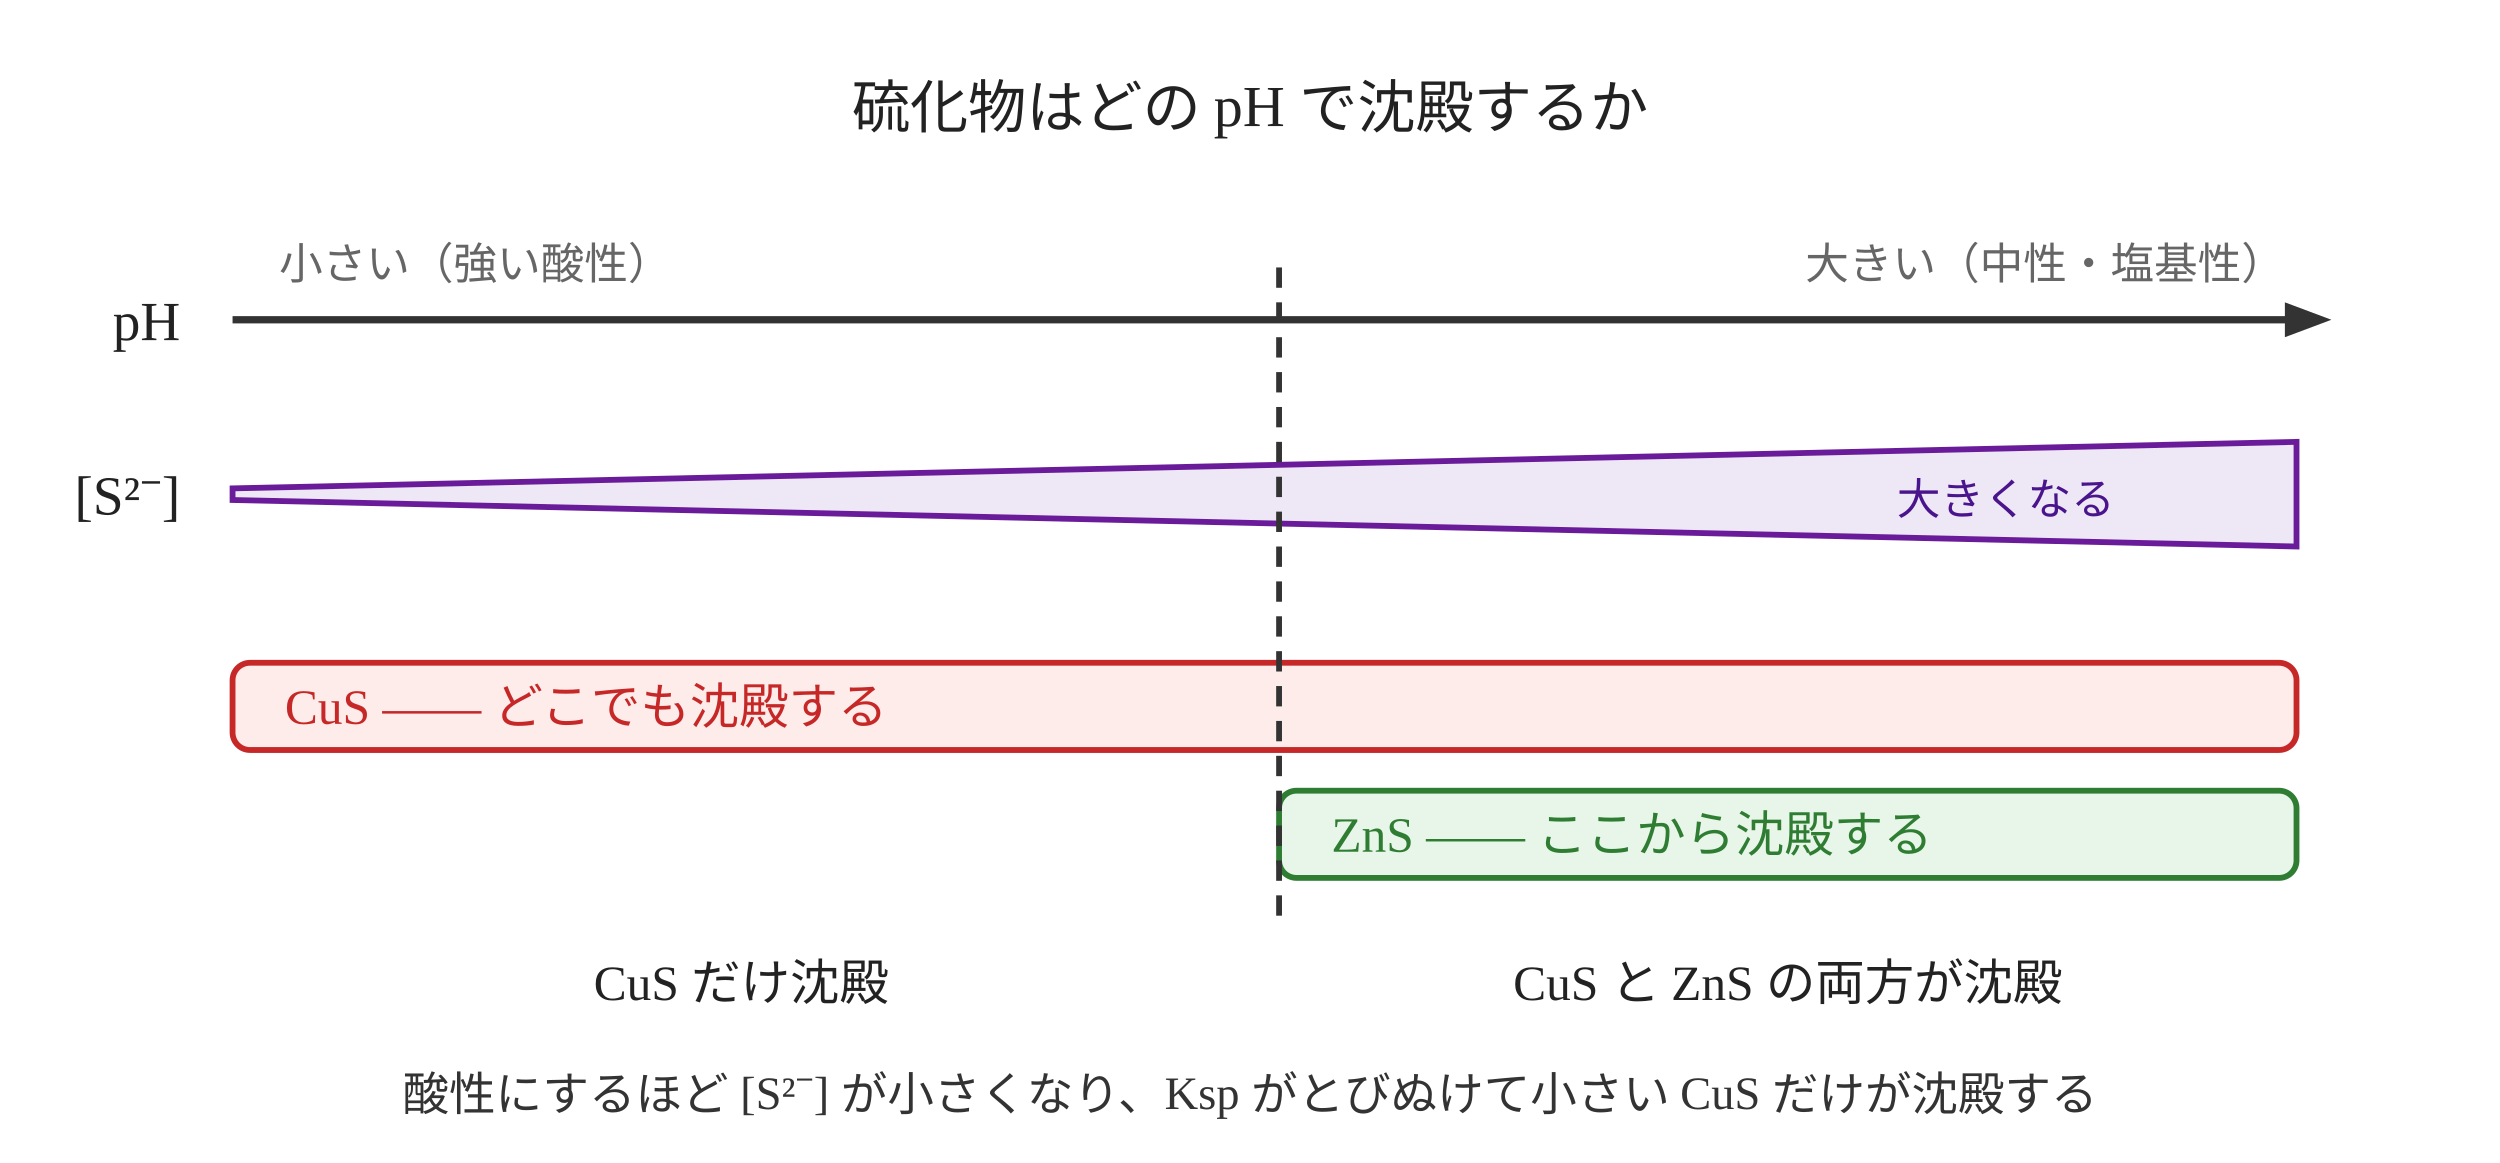
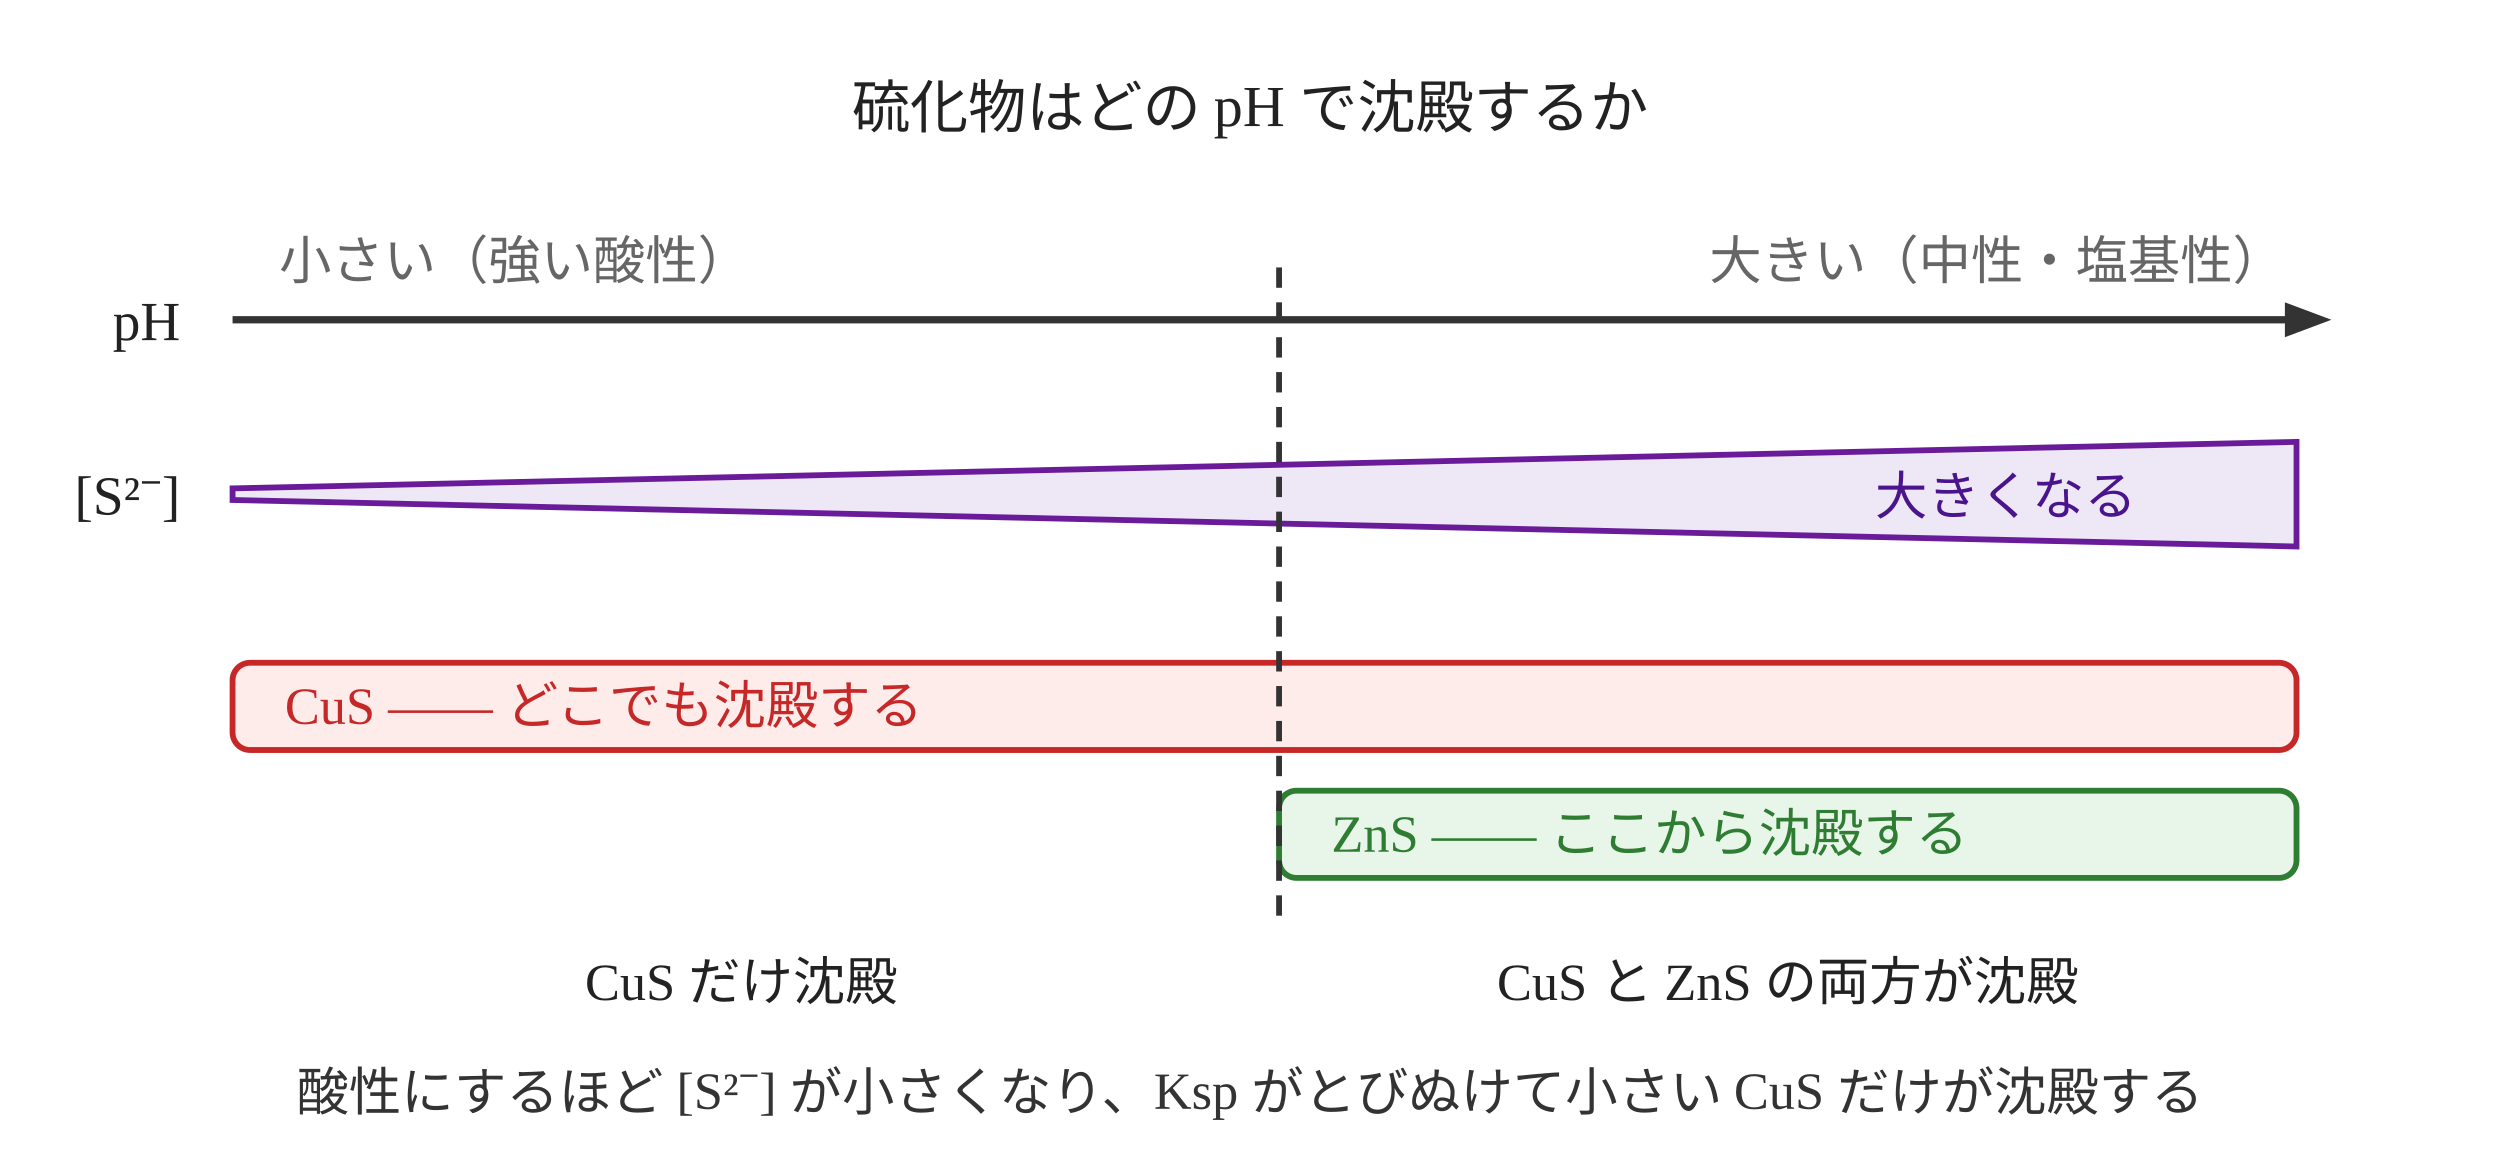
<svg xmlns="http://www.w3.org/2000/svg" width="716.667" height="333.333" viewBox="0 0 860 400" role="img">
  <style>
    .ax { stroke: #333; stroke-width: 2.5; fill: none; }
    .ttl { font-size: 20px; fill: #222; text-anchor: middle; }
    .axlab { font-size: 19px; fill: #222; text-anchor: end; }
-     .end { font-size: 15px; fill: #666; }
-     .bar { font-size: 17px; }
-     .region { font-size: 17px; fill: #222; text-anchor: middle; }
-     .note { font-size: 16px; fill: #333; text-anchor: middle; }
+     .end { font-size: 18px; fill: #666; }
+     .bar { font-size: 18px; }
+     .region { font-size: 18px; fill: #222; text-anchor: middle; }
+     .note { font-size: 18px; fill: #333; text-anchor: middle; }
    .div { stroke: #333; stroke-width: 2; stroke-dasharray: 7 5; fill: none; }
  </style>
  <text class="ttl" x="430" y="44">硫化物はどの pH で沈殿するか</text>
  <path class="ax" d="M 80 110 L 790 110" />
  <polygon points="802 110, 786 104, 786 116" fill="#333" />
  <text class="axlab" x="62" y="117">pH</text>
  <text class="end" x="96" y="96">小さい（強い酸性）</text>
  <text class="end" x="786" y="96" text-anchor="end">大きい（中性・塩基性）</text>
  <polygon points="80 168, 790 152, 790 188, 80 172" fill="#ede7f6" stroke="#6a1b9a" stroke-width="2" />
  <text class="axlab" x="62" y="177">[S²⁻]</text>
-   <text x="690" y="177" font-size="15" fill="#4a148c" text-anchor="middle">大きくなる</text>
+   <text x="690" y="177" font-size="18" fill="#4a148c" text-anchor="middle">大きくなる</text>
  <rect x="80" y="228" width="710" height="30" rx="6" fill="#fdecea" stroke="#c62828" stroke-width="2" />
  <text class="bar" x="98" y="249" fill="#c62828">CuS —— どこでも沈殿する</text>
  <rect x="440" y="272" width="350" height="30" rx="6" fill="#e8f5e9" stroke="#2e7d32" stroke-width="2" />
  <text class="bar" x="458" y="293" fill="#2e7d32">ZnS —— ここから沈殿する</text>
  <path class="div" d="M 440 92 L 440 318" />
  <text class="region" x="255" y="344">CuS だけ沈殿</text>
  <text class="region" x="615" y="344">CuS と ZnS の両方が沈殿</text>
  <text class="note" x="430" y="382">酸性にするほど [S²⁻] が小さくなり、Ksp がとびぬけて小さい CuS だけが沈殿する</text>
</svg>
